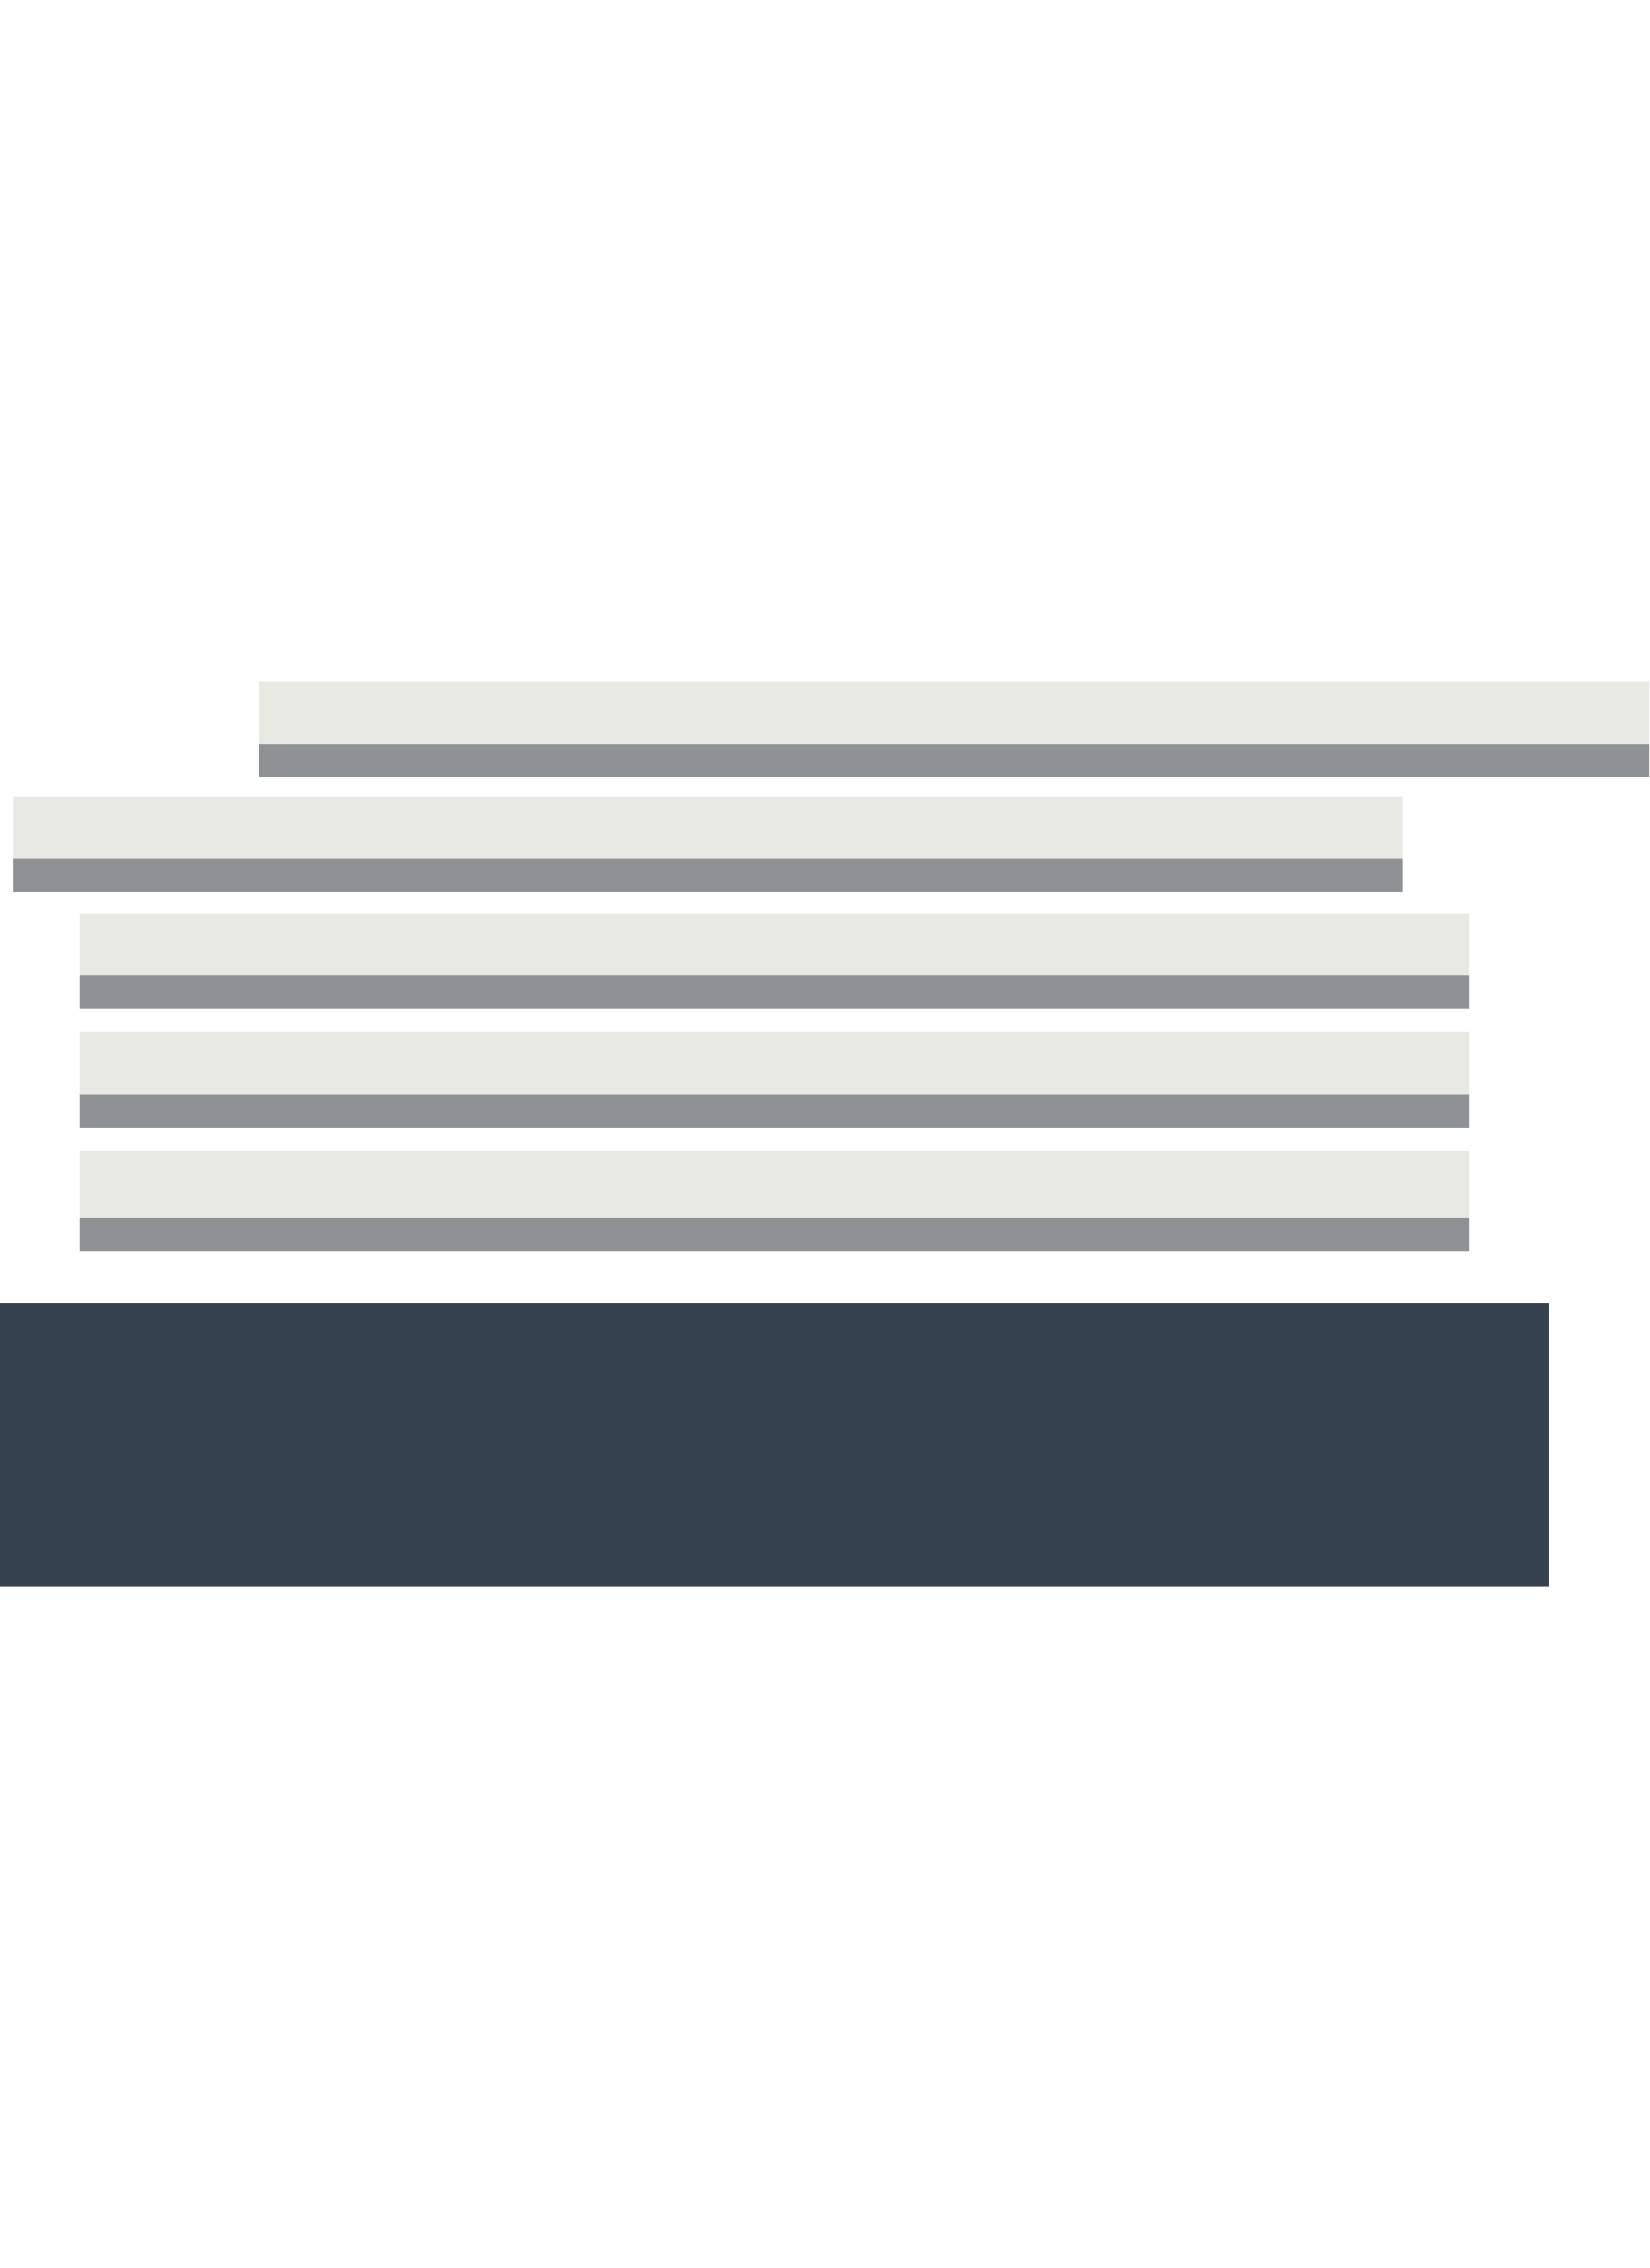
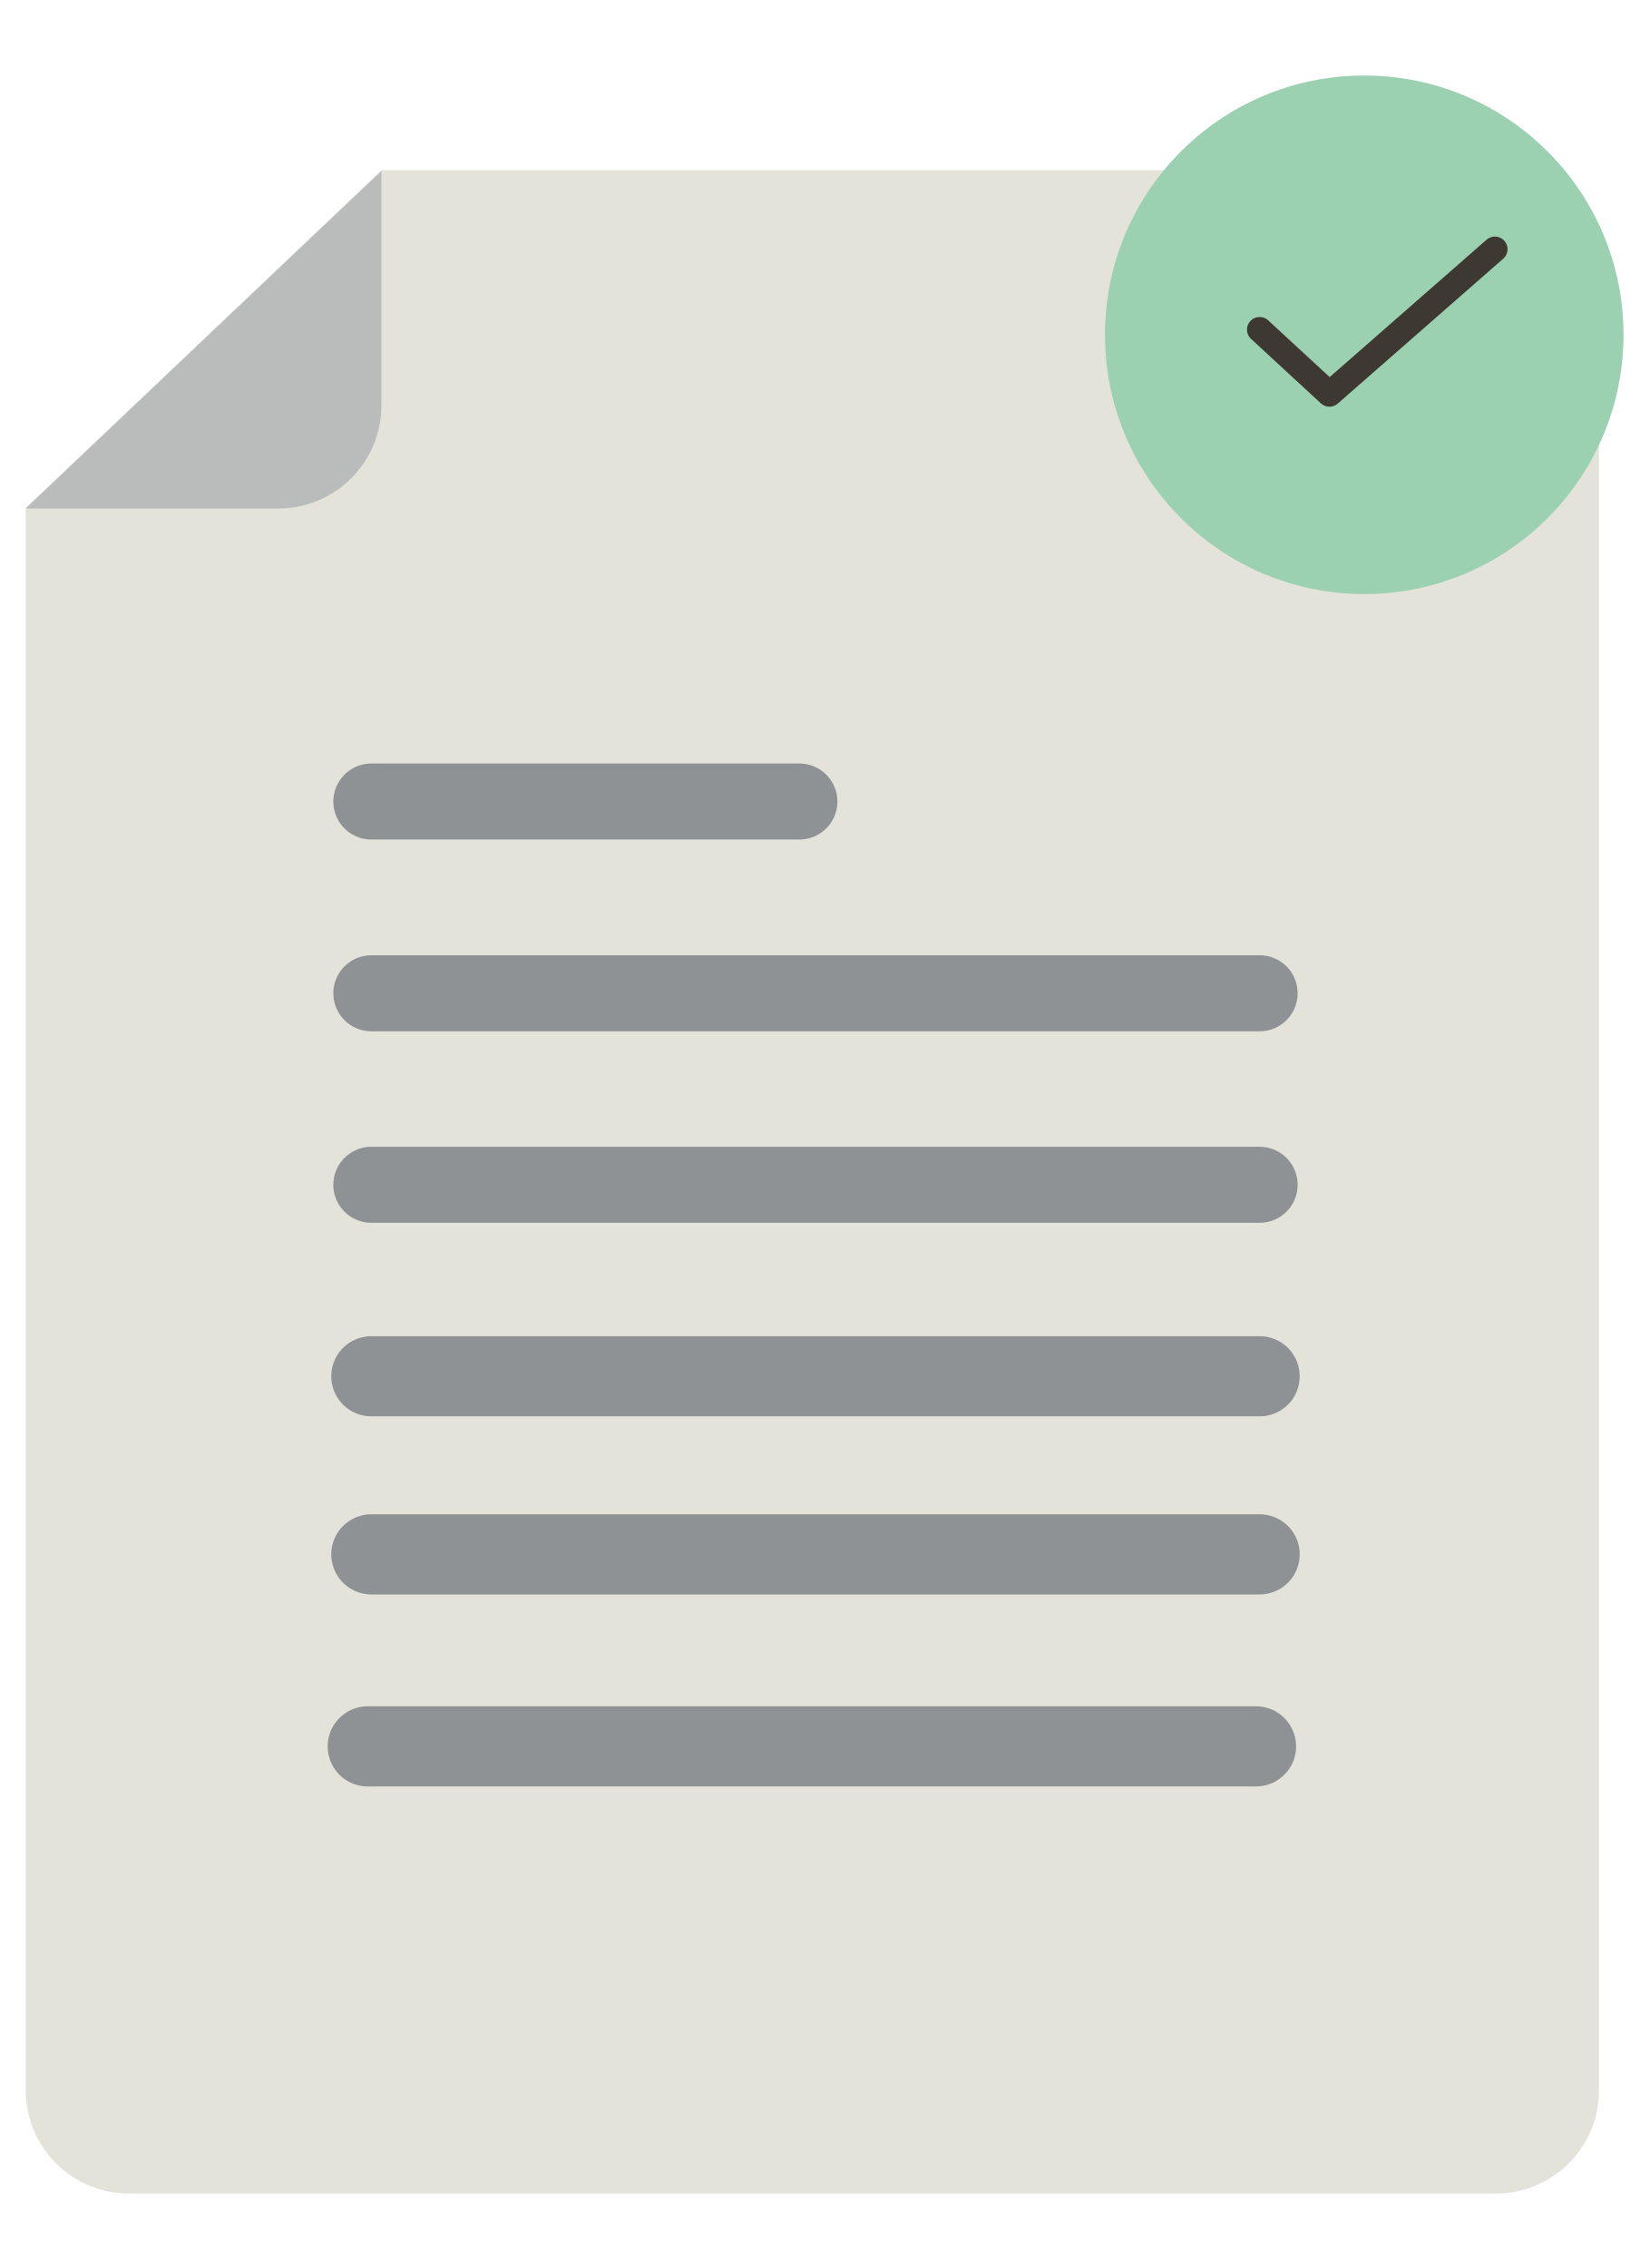
- <svg xmlns="http://www.w3.org/2000/svg" id="Layer_1" data-name="Layer 1" viewBox="0 0 64 88">
+ <svg xmlns="http://www.w3.org/2000/svg" role="img" aria-labelled-by="soke-spm-03_title" id="Layer_1" data-name="Layer 1" viewBox="0 0 64 88">
  <defs>
-     <style>.cls-1,.cls-2{fill:none;}.cls-2{clip-rule:evenodd;}.cls-3{fill:#364250;}.cls-4{fill:#e9e9e3;}.cls-5{fill:#8e9294;}.cls-6{clip-path:url(#clip-path);}.cls-7{clip-path:url(#clip-path-2);}.cls-8{clip-path:url(#clip-path-3);}.cls-9{clip-path:url(#clip-path-4);}.cls-10{clip-path:url(#clip-path-5);}</style>
-     <clipPath id="clip-path">
-       <rect class="cls-1" x="-4.09" y="-267.9" width="63.12" height="37.99" rx="4.39" ry="4.39" />
-     </clipPath>
-     <clipPath id="clip-path-2">
-       <path class="cls-2" d="M31-263.94H25.16a.79.79,0,0,1-.79-.79v-1a.79.79,0,0,1,.79-.79H31a.79.79,0,0,1,.79.79v1a.79.79,0,0,1-.79.79" />
-     </clipPath>
-     <clipPath id="clip-path-3">
-       <rect class="cls-1" x="26.39" y="-275.17" width="3.41" height="10.19" />
-     </clipPath>
-     <clipPath id="clip-path-4">
-       <path class="cls-2" d="M487.44-701c-.58,1.86,0,4.7,1.9,4.56,2.13-.16,2.54-3.67,1.7-5.48a1.92,1.92,0,0,0-1.71-1C488.2-703,487.56-701.35,487.44-701Z" />
-     </clipPath>
-     <clipPath id="clip-path-5">
-       <path class="cls-2" d="M509.34-701.93c-.83,1.81-.43,5.33,1.7,5.48,1.95.15,2.49-2.7,1.9-4.56-.11-.35-.75-2-1.89-2A1.92,1.92,0,0,0,509.34-701.93Z" />
-     </clipPath>
+     <style>
+ 			.cls-1{fill:#e4e3da;}.cls-2{fill:#babbbb;}.cls-3{fill:#9bd0b0;}.cls-4,.cls-5,.cls-6{fill:none;stroke-linecap:round;}.cls-4{stroke:#3e3832;stroke-linejoin:round;stroke-width:0.98px;}.cls-5,.cls-6{stroke:#8e9294;stroke-miterlimit:10;}.cls-5{stroke-width:2.95px;}.cls-6{stroke-width:3.11px;}
+ 		</style>
  </defs>
-   <rect class="cls-3" y="50.55" width="60.12" height="11" />
-   <rect class="cls-4" x="3.09" y="44.67" width="53.94" height="3.7" />
-   <rect class="cls-4" x="3.09" y="40.05" width="53.94" height="3.7" />
-   <rect class="cls-4" x="3.09" y="35.43" width="53.94" height="3.7" />
-   <rect class="cls-5" x="3.09" y="37.85" width="53.94" height="1.28" />
-   <rect class="cls-4" x="0.5" y="30.89" width="53.94" height="3.7" />
-   <rect class="cls-5" x="0.5" y="33.32" width="53.94" height="1.28" />
-   <rect class="cls-4" x="10.06" y="26.45" width="53.94" height="3.7" />
-   <rect class="cls-5" x="10.06" y="28.87" width="53.94" height="1.28" />
-   <rect class="cls-5" x="3.09" y="42.47" width="53.94" height="1.28" />
-   <rect class="cls-5" x="3.09" y="47.27" width="53.94" height="1.28" />
+   <path class="cls-1" d="M1,19.7V81.11a4,4,0,0,0,4,4H58.05a4,4,0,0,0,4-4V10.6a4,4,0,0,0-4-4H14.8Z" />
+   <path class="cls-2" d="M14.8,6.64v9.09a4,4,0,0,1-4,4H1Z" />
+   <circle class="cls-3" cx="52.94" cy="12.99" r="10.06" />
+   <polyline class="cls-4" points="48.88 12.79 51.59 15.29 58.01 9.67" />
+   <line class="cls-5" x1="14.41" y1="31.1" x2="31.02" y2="31.1" />
+   <line class="cls-5" x1="14.41" y1="38.54" x2="48.88" y2="38.54" />
+   <line class="cls-5" x1="14.41" y1="45.97" x2="48.88" y2="45.97" />
+   <line class="cls-6" x1="14.41" y1="53.4" x2="48.88" y2="53.4" />
+   <line class="cls-6" x1="14.41" y1="60.31" x2="48.88" y2="60.31" />
+   <line class="cls-6" x1="14.27" y1="67.76" x2="48.74" y2="67.76" />
</svg>
